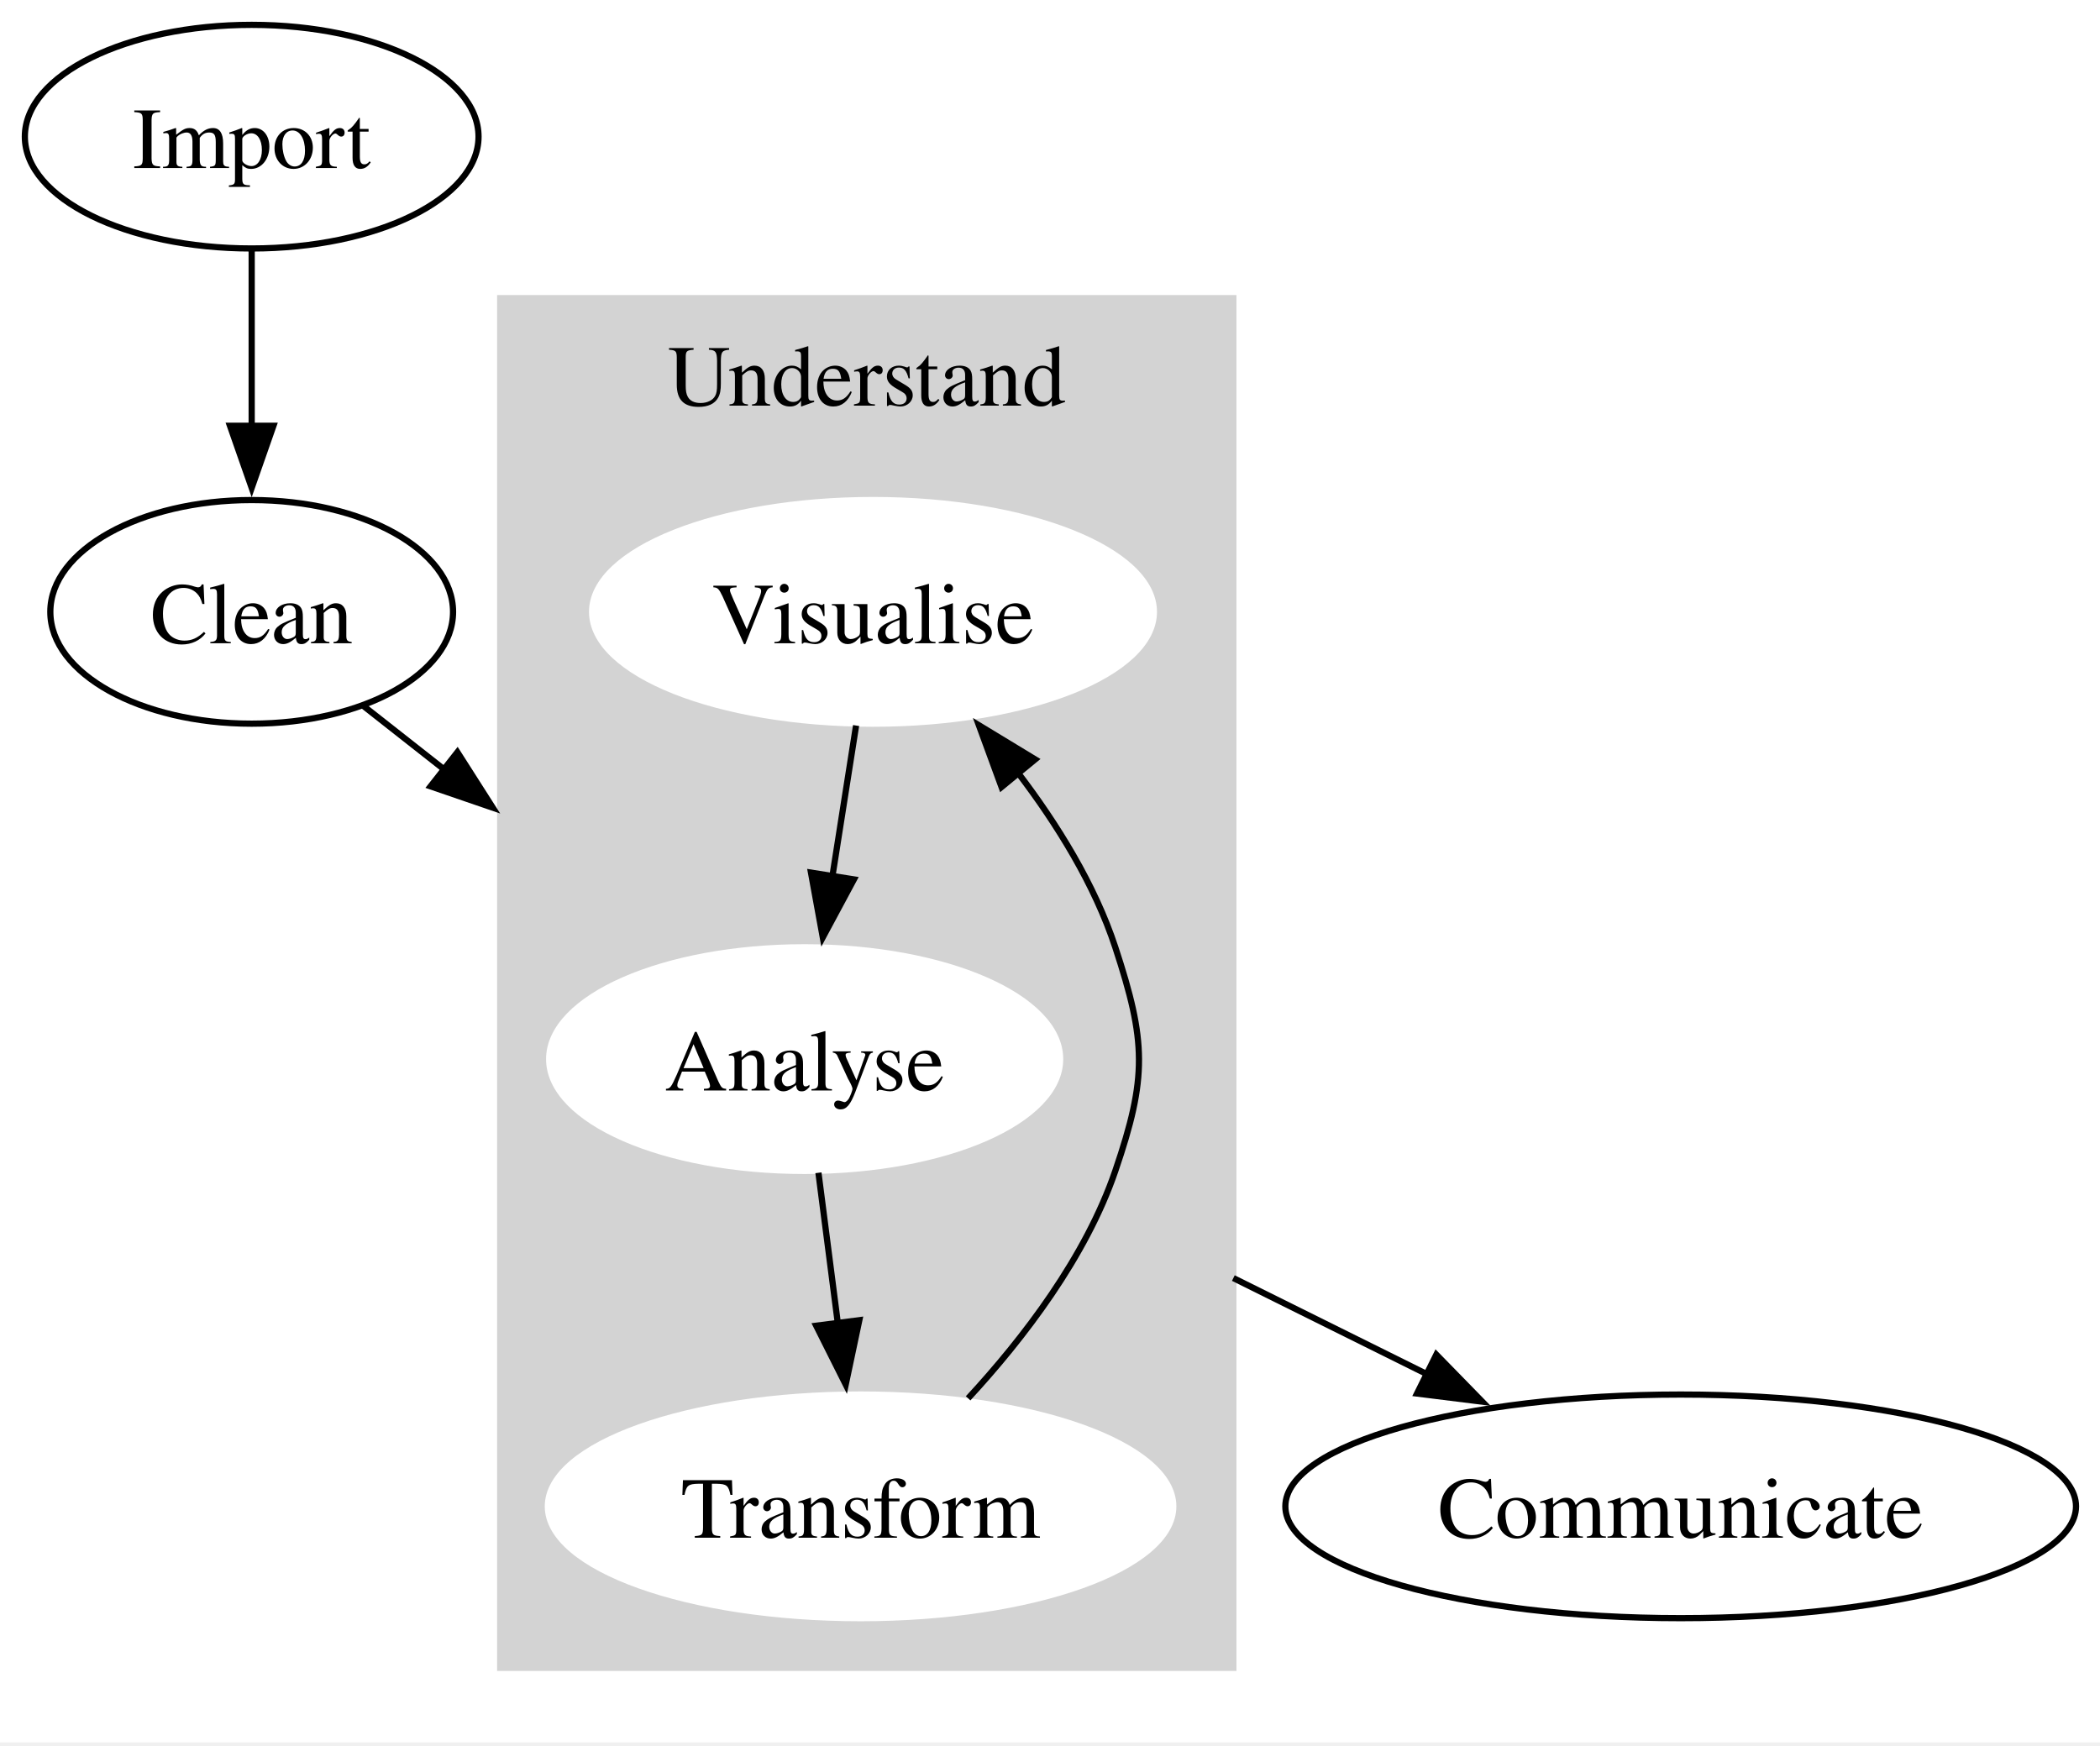
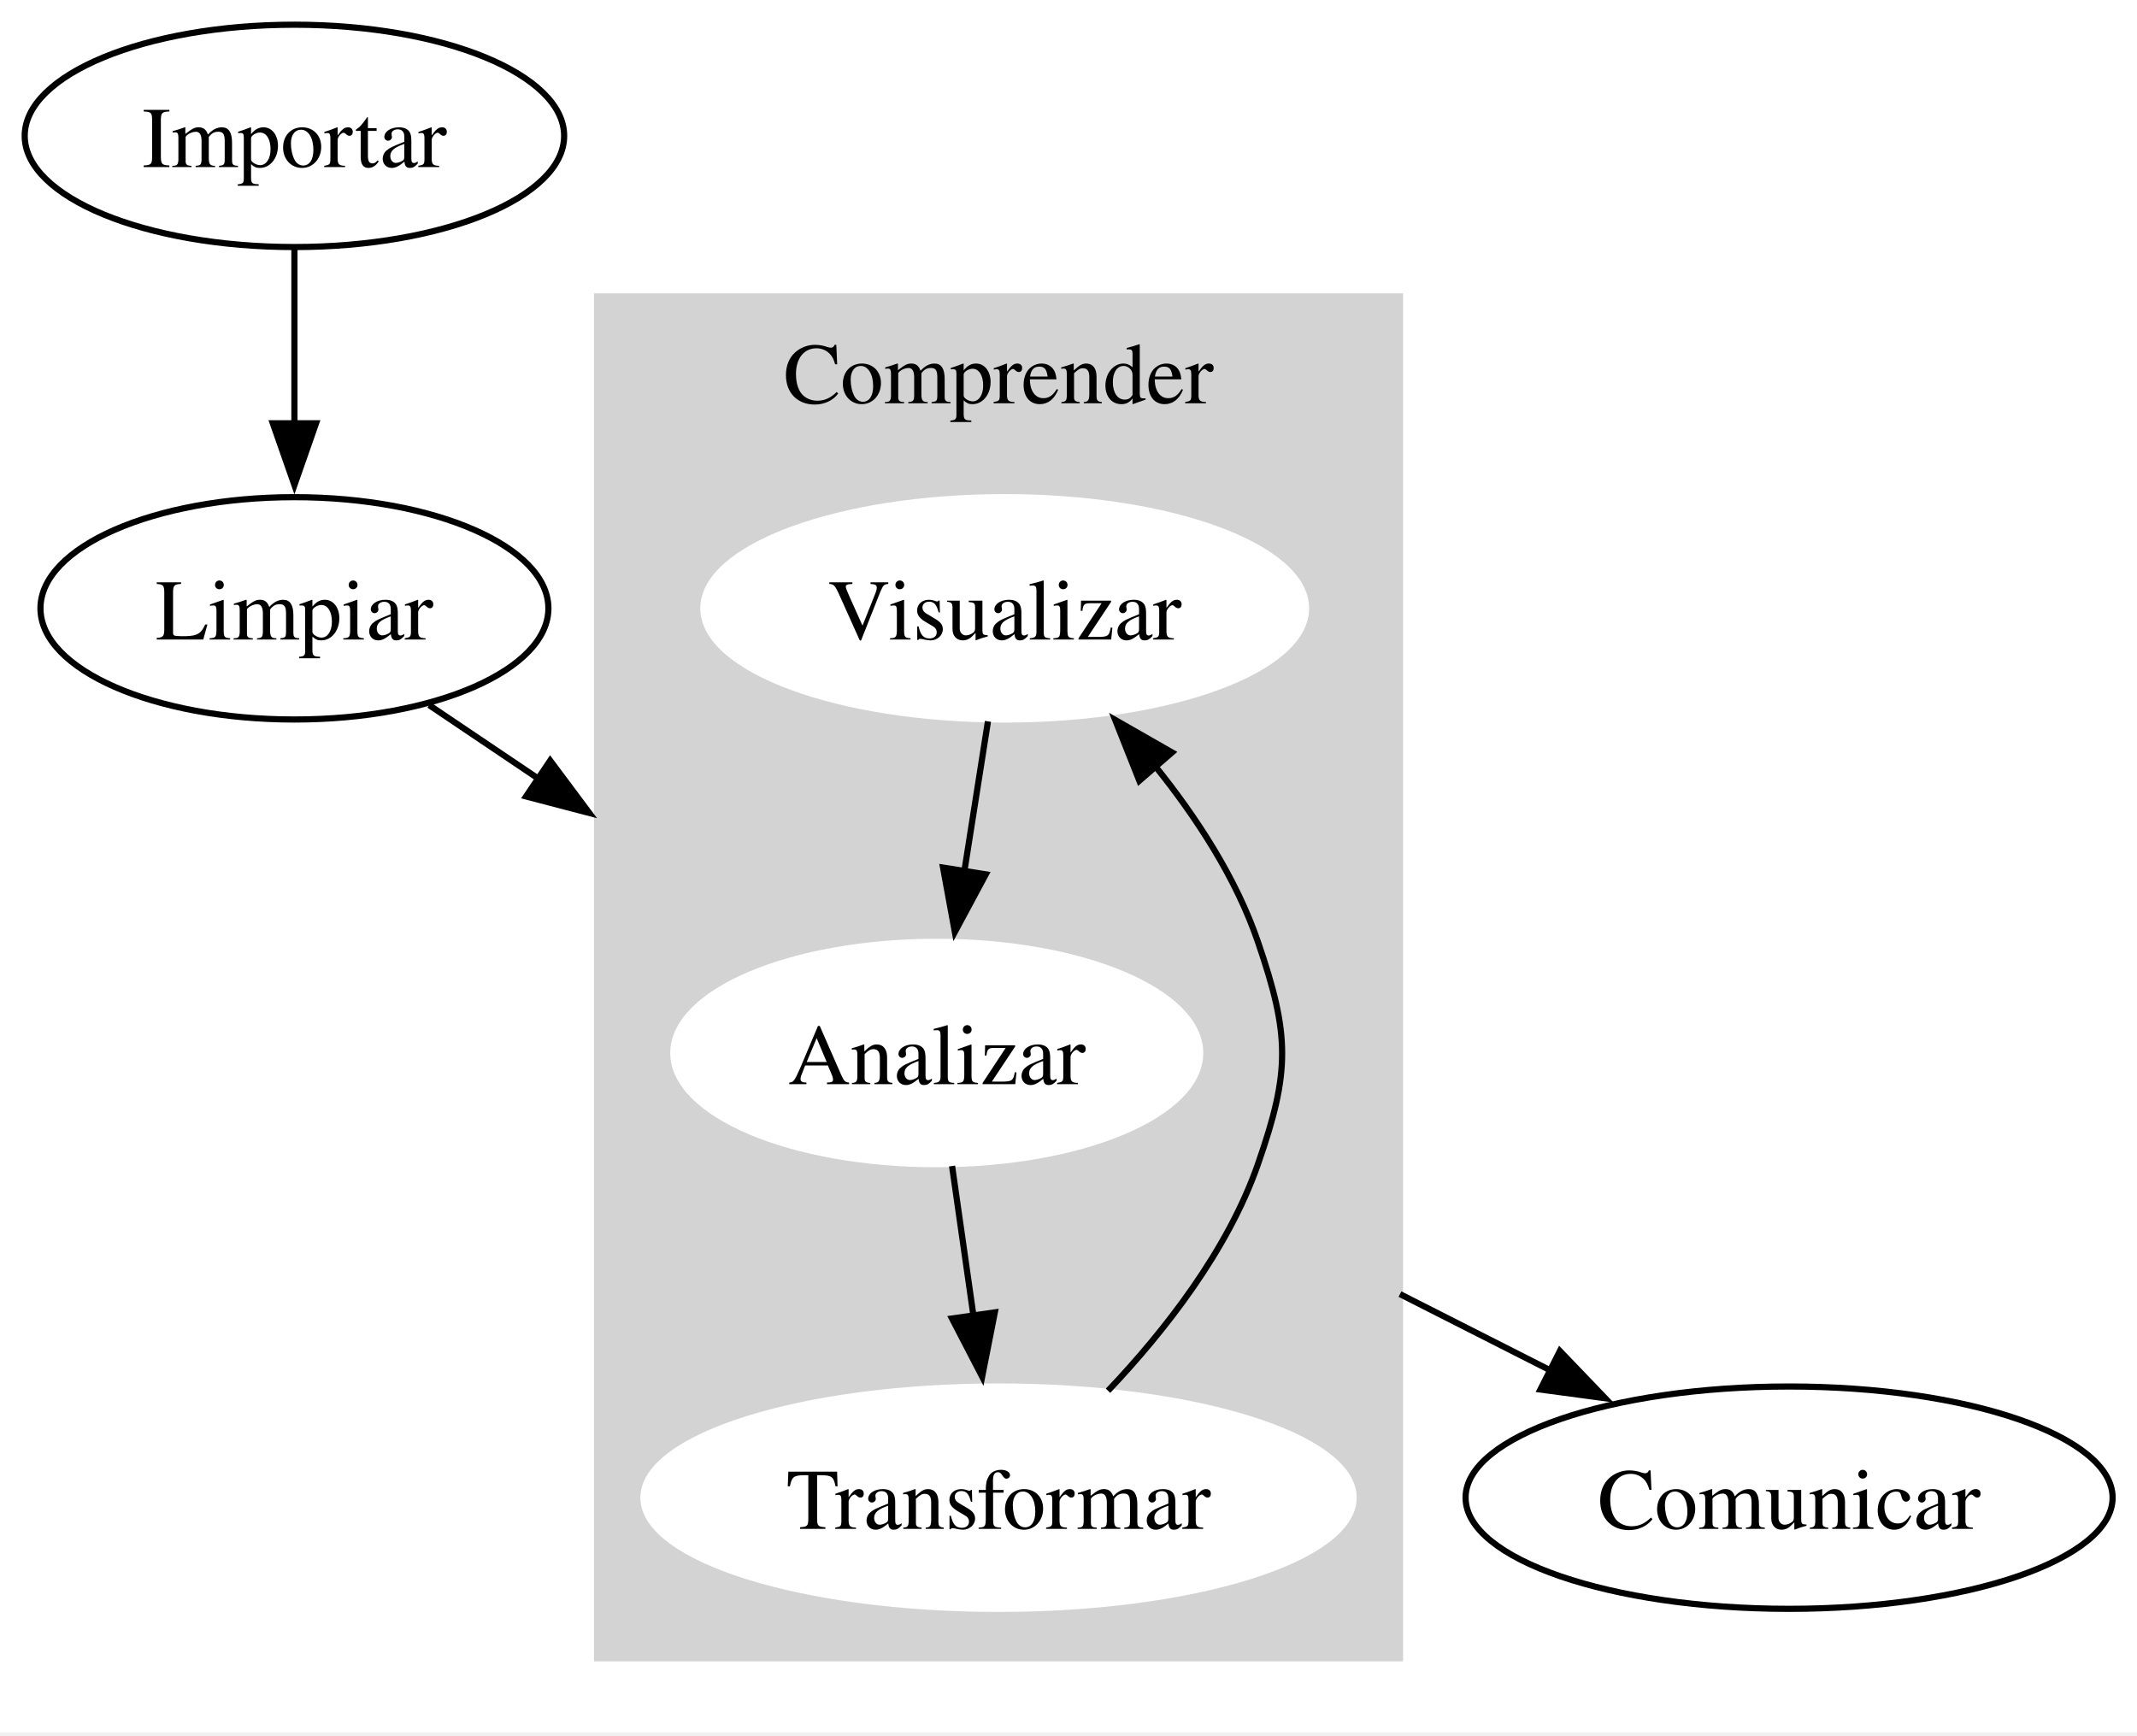
- <svg xmlns="http://www.w3.org/2000/svg" width="338pt" height="281pt" viewBox="0.00 0.00 338.00 281.00">
+ <svg xmlns="http://www.w3.org/2000/svg" width="346pt" height="281pt" viewBox="0.00 0.00 346.00 281.00">
  <g id="graph0" class="graph" transform="scale(1 1) rotate(0) translate(4 276.5)">
-     <polygon fill="white" stroke="none" points="-4,4 -4,-276.5 334.14,-276.5 334.14,4 -4,4" />
+     <polygon fill="white" stroke="none" points="-4,4 -4,-276.5 342.05,-276.5 342.05,4 -4,4" />
    <g id="clust1" class="cluster">
-       <polygon fill="lightgrey" stroke="lightgrey" points="76.51,-8 76.51,-228.5 194.51,-228.5 194.51,-8 76.51,-8" />
-       <text xml:space="preserve" text-anchor="middle" x="135.51" y="-211.2" font-family="Times,serif" font-size="14.00">Understand</text>
+       <polygon fill="lightgrey" stroke="lightgrey" points="92.67,-8 92.67,-228.5 222.67,-228.5 222.67,-8 92.67,-8" />
+       <text xml:space="preserve" text-anchor="middle" x="157.67" y="-211.2" font-family="Times,serif" font-size="14.00">Comprender</text>
    </g>
    <g id="node1" class="node">
-       <ellipse fill="none" stroke="black" cx="36.51" cy="-254.5" rx="36.51" ry="18" />
-       <text xml:space="preserve" text-anchor="middle" x="36.51" y="-249.45" font-family="Times,serif" font-size="14.00">Import</text>
+       <ellipse fill="none" stroke="black" cx="43.67" cy="-254.5" rx="43.67" ry="18" />
+       <text xml:space="preserve" text-anchor="middle" x="43.67" y="-249.45" font-family="Times,serif" font-size="14.00">Importar</text>
    </g>
    <g id="node2" class="node">
-       <ellipse fill="none" stroke="black" cx="36.51" cy="-178" rx="32.41" ry="18" />
-       <text xml:space="preserve" text-anchor="middle" x="36.51" y="-172.95" font-family="Times,serif" font-size="14.00">Clean</text>
+       <ellipse fill="none" stroke="black" cx="43.67" cy="-178" rx="41.12" ry="18" />
+       <text xml:space="preserve" text-anchor="middle" x="43.67" y="-172.95" font-family="Times,serif" font-size="14.00">Limpiar</text>
    </g>
    <g id="edge1" class="edge">
-       <path fill="none" stroke="black" d="M36.51,-236.22C36.51,-227.82 36.51,-217.49 36.51,-207.93" />
-       <polygon fill="black" stroke="black" points="40.01,-207.96 36.51,-197.96 33.01,-207.96 40.01,-207.96" />
+       <path fill="none" stroke="black" d="M43.67,-236.22C43.67,-227.82 43.67,-217.49 43.67,-207.93" />
+       <polygon fill="black" stroke="black" points="47.17,-207.96 43.67,-197.96 40.17,-207.96 47.17,-207.96" />
    </g>
    <g id="node4" class="node">
-       <ellipse fill="white" stroke="white" cx="125.51" cy="-106" rx="41.12" ry="18" />
-       <text xml:space="preserve" text-anchor="middle" x="125.51" y="-100.95" font-family="Times,serif" font-size="14.00">Analyse</text>
+       <ellipse fill="white" stroke="white" cx="147.67" cy="-106" rx="42.65" ry="18" />
+       <text xml:space="preserve" text-anchor="middle" x="147.67" y="-100.95" font-family="Times,serif" font-size="14.00">Analizar</text>
    </g>
    <g id="edge5" class="edge">
-       <path fill="none" stroke="black" d="M54.52,-162.83C58.57,-159.65 63.08,-156.1 67.81,-152.38" />
-       <polygon fill="black" stroke="black" points="69.62,-155.41 75.32,-146.47 65.3,-149.91 69.62,-155.41" />
+       <path fill="none" stroke="black" d="M65.48,-162.33C70.88,-158.69 76.94,-154.61 83.27,-150.35" />
+       <polygon fill="black" stroke="black" points="85.08,-153.35 91.42,-144.86 81.17,-147.54 85.08,-153.35" />
    </g>
    <g id="node3" class="node">
-       <ellipse fill="white" stroke="white" cx="136.51" cy="-178" rx="45.21" ry="18" />
-       <text xml:space="preserve" text-anchor="middle" x="136.51" y="-172.95" font-family="Times,serif" font-size="14.00">Visualise</text>
+       <ellipse fill="white" stroke="white" cx="158.67" cy="-178" rx="48.79" ry="18" />
+       <text xml:space="preserve" text-anchor="middle" x="158.67" y="-172.95" font-family="Times,serif" font-size="14.00">Visualizar</text>
    </g>
    <g id="edge2" class="edge">
-       <path fill="none" stroke="black" d="M133.79,-159.7C132.63,-152.32 131.25,-143.52 129.95,-135.25" />
-       <polygon fill="black" stroke="black" points="133.44,-134.93 128.43,-125.6 126.53,-136.02 133.44,-134.93" />
+       <path fill="none" stroke="black" d="M155.96,-159.7C154.8,-152.32 153.41,-143.52 152.11,-135.25" />
+       <polygon fill="black" stroke="black" points="155.61,-134.93 150.6,-125.6 148.69,-136.02 155.61,-134.93" />
    </g>
    <g id="node5" class="node">
-       <ellipse fill="white" stroke="white" cx="134.51" cy="-34" rx="50.33" ry="18" />
-       <text xml:space="preserve" text-anchor="middle" x="134.51" y="-28.95" font-family="Times,serif" font-size="14.00">Transform</text>
+       <ellipse fill="white" stroke="white" cx="157.67" cy="-34" rx="57.49" ry="18" />
+       <text xml:space="preserve" text-anchor="middle" x="157.67" y="-28.95" font-family="Times,serif" font-size="14.00">Transformar</text>
    </g>
    <g id="edge3" class="edge">
-       <path fill="none" stroke="black" d="M127.73,-87.7C128.68,-80.32 129.81,-71.52 130.88,-63.25" />
-       <polygon fill="black" stroke="black" points="134.31,-63.97 132.12,-53.61 127.37,-63.08 134.31,-63.97" />
+       <path fill="none" stroke="black" d="M150.15,-87.7C151.2,-80.32 152.46,-71.52 153.64,-63.25" />
+       <polygon fill="black" stroke="black" points="157.07,-64 155.02,-53.6 150.14,-63.01 157.07,-64" />
    </g>
    <g id="node6" class="node">
-       <ellipse fill="none" stroke="black" cx="266.51" cy="-34" rx="63.63" ry="18" />
-       <text xml:space="preserve" text-anchor="middle" x="266.51" y="-28.95" font-family="Times,serif" font-size="14.00">Communicate</text>
+       <ellipse fill="none" stroke="black" cx="285.67" cy="-34" rx="52.38" ry="18" />
+       <text xml:space="preserve" text-anchor="middle" x="285.67" y="-28.95" font-family="Times,serif" font-size="14.00">Comunicar</text>
    </g>
    <g id="edge6" class="edge">
-       <path fill="none" stroke="black" d="M194.51,-70.75C205.23,-65.42 215.99,-60.08 225.81,-55.21" />
-       <polygon fill="black" stroke="black" points="227.18,-58.43 234.58,-50.85 224.07,-52.16 227.18,-58.43" />
+       <path fill="none" stroke="black" d="M222.67,-66.96C231.09,-62.69 239.38,-58.48 247.04,-54.6" />
+       <polygon fill="black" stroke="black" points="248.56,-57.75 255.9,-50.1 245.4,-51.51 248.56,-57.75" />
    </g>
    <g id="edge4" class="edge">
-       <path fill="none" stroke="black" d="M151.82,-51.39C160.76,-61.07 170.77,-74.13 175.51,-88 180.68,-103.14 180.5,-108.8 175.51,-124 172.2,-134.09 166.14,-143.85 159.78,-152.18" />
-       <polygon fill="black" stroke="black" points="157.2,-149.8 153.55,-159.75 162.61,-154.25 157.2,-149.8" />
+       <path fill="none" stroke="black" d="M175.4,-51.31C184.56,-60.97 194.81,-74.03 199.67,-88 204.94,-103.11 204.85,-108.86 199.67,-124 196.14,-134.35 189.67,-144.24 182.9,-152.62" />
+       <polygon fill="black" stroke="black" points="180.47,-150.08 176.56,-159.93 185.76,-154.67 180.47,-150.08" />
    </g>
  </g>
</svg>
